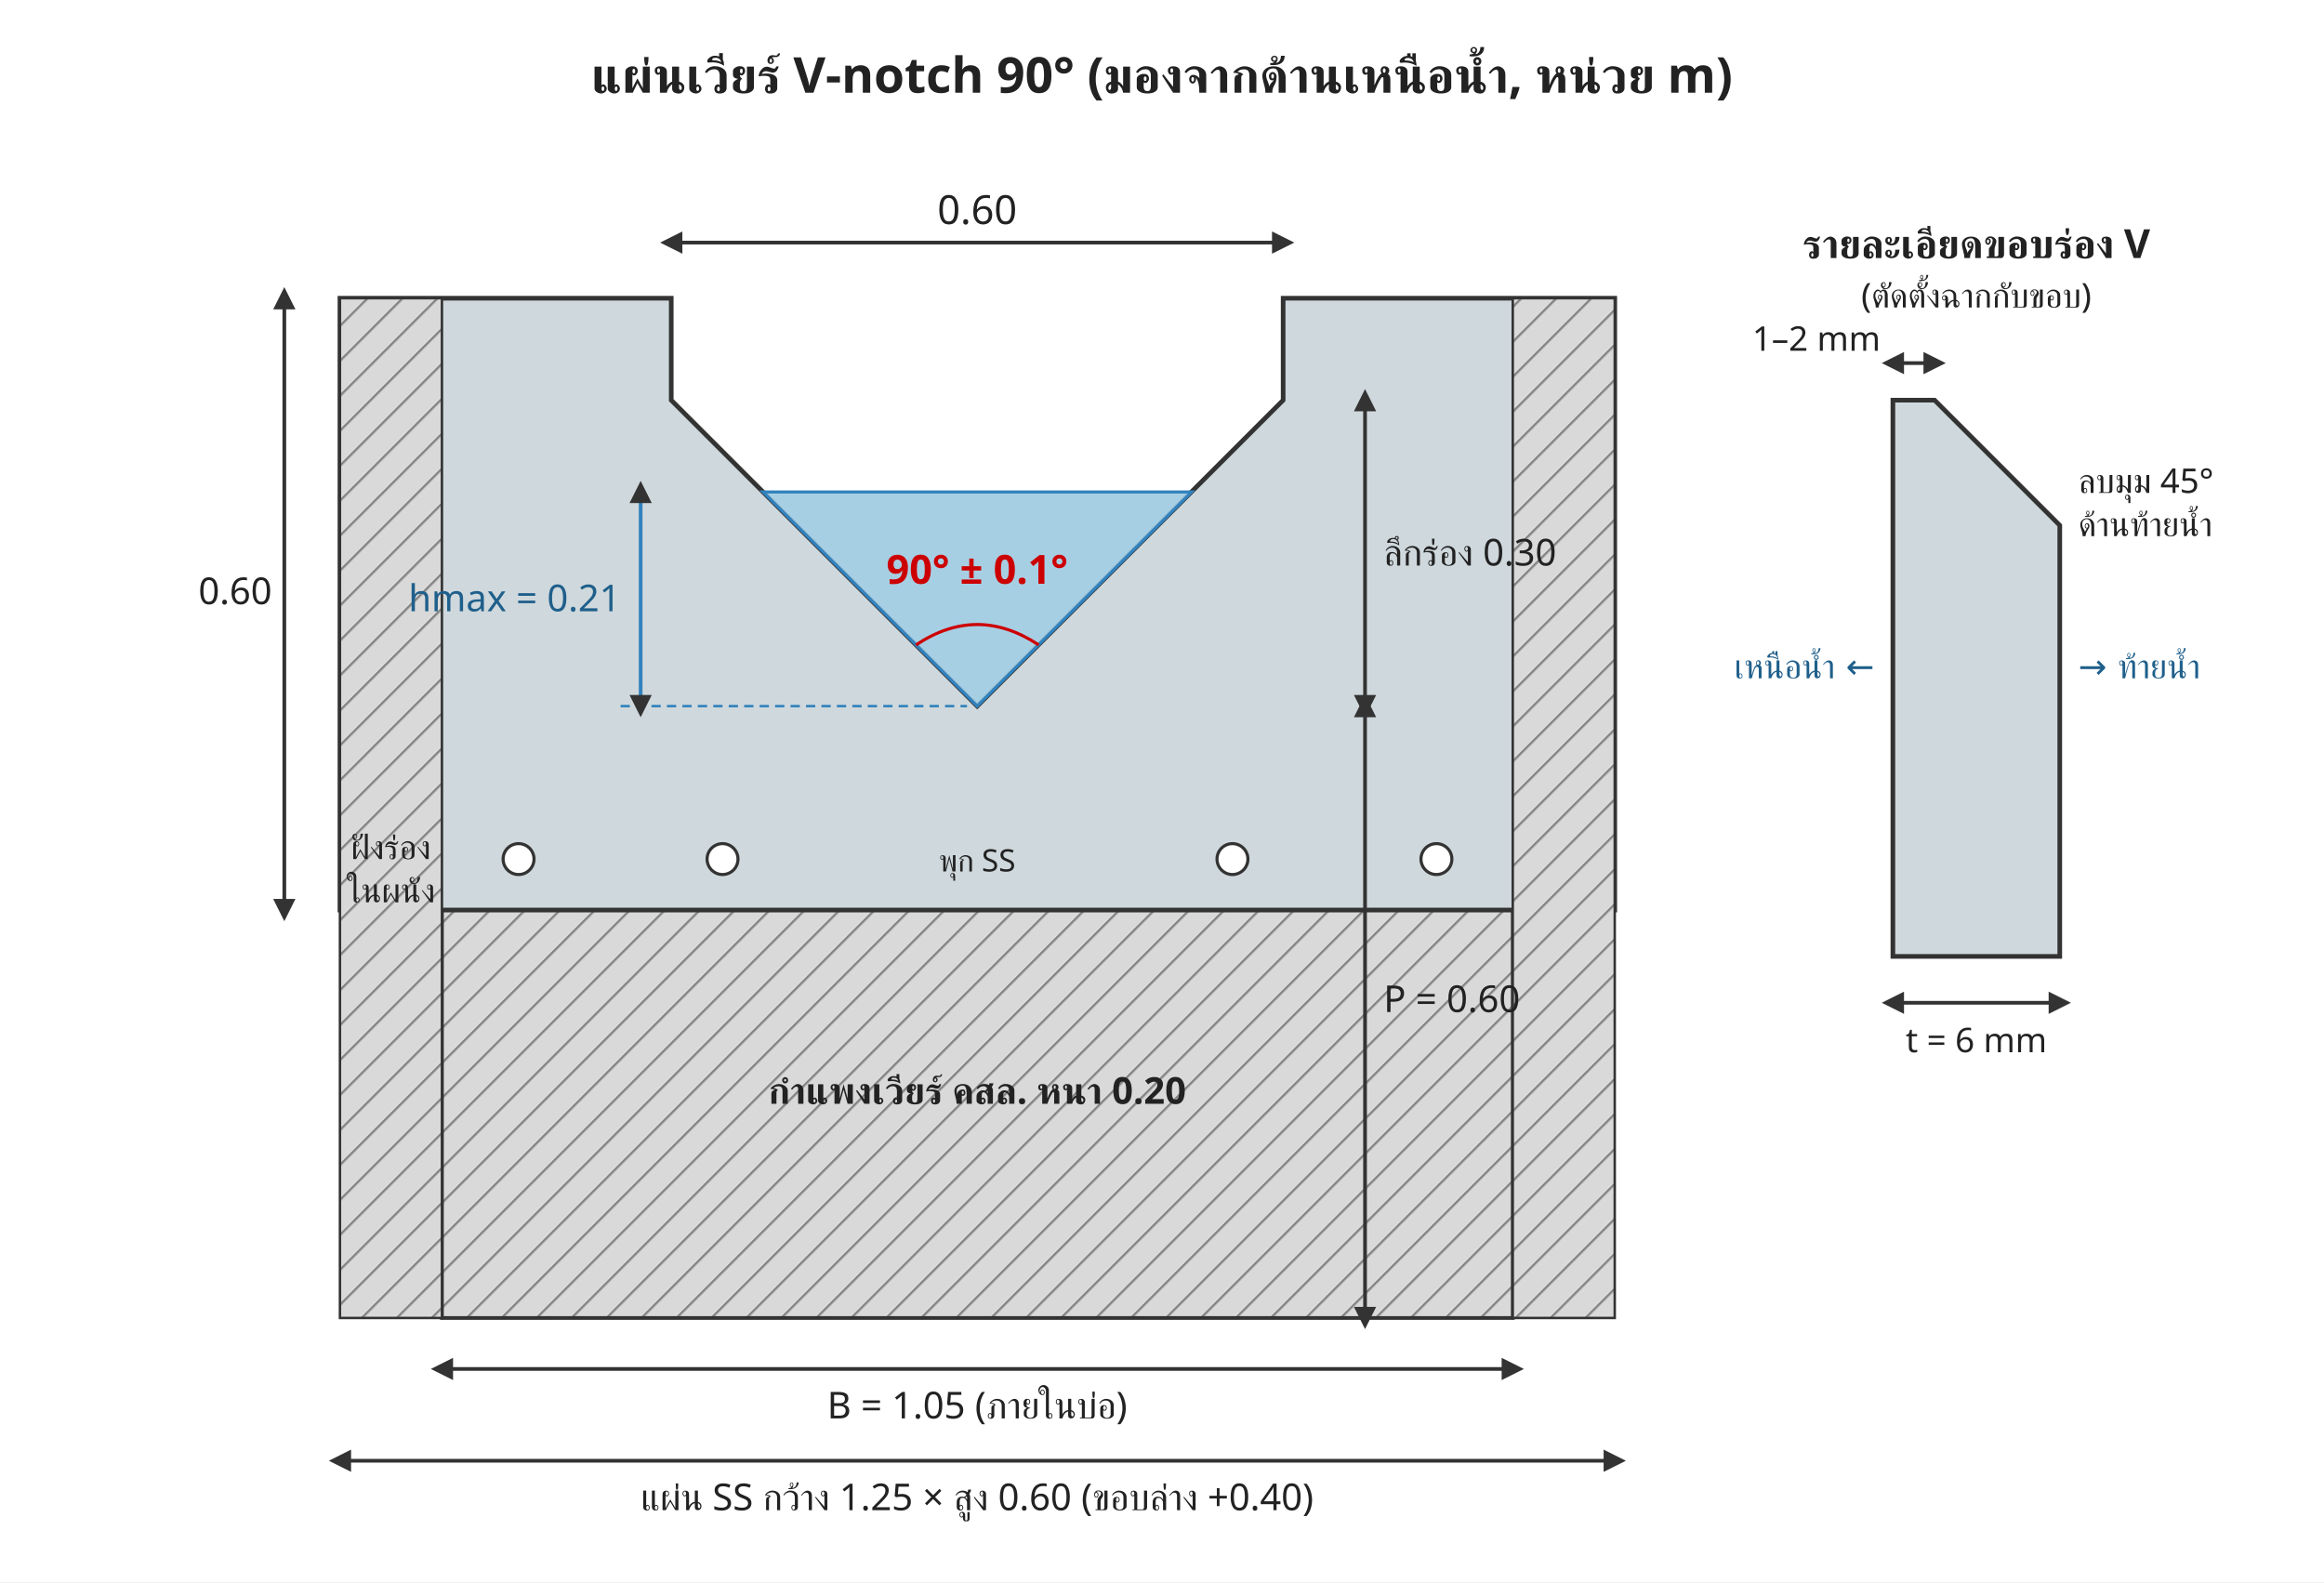
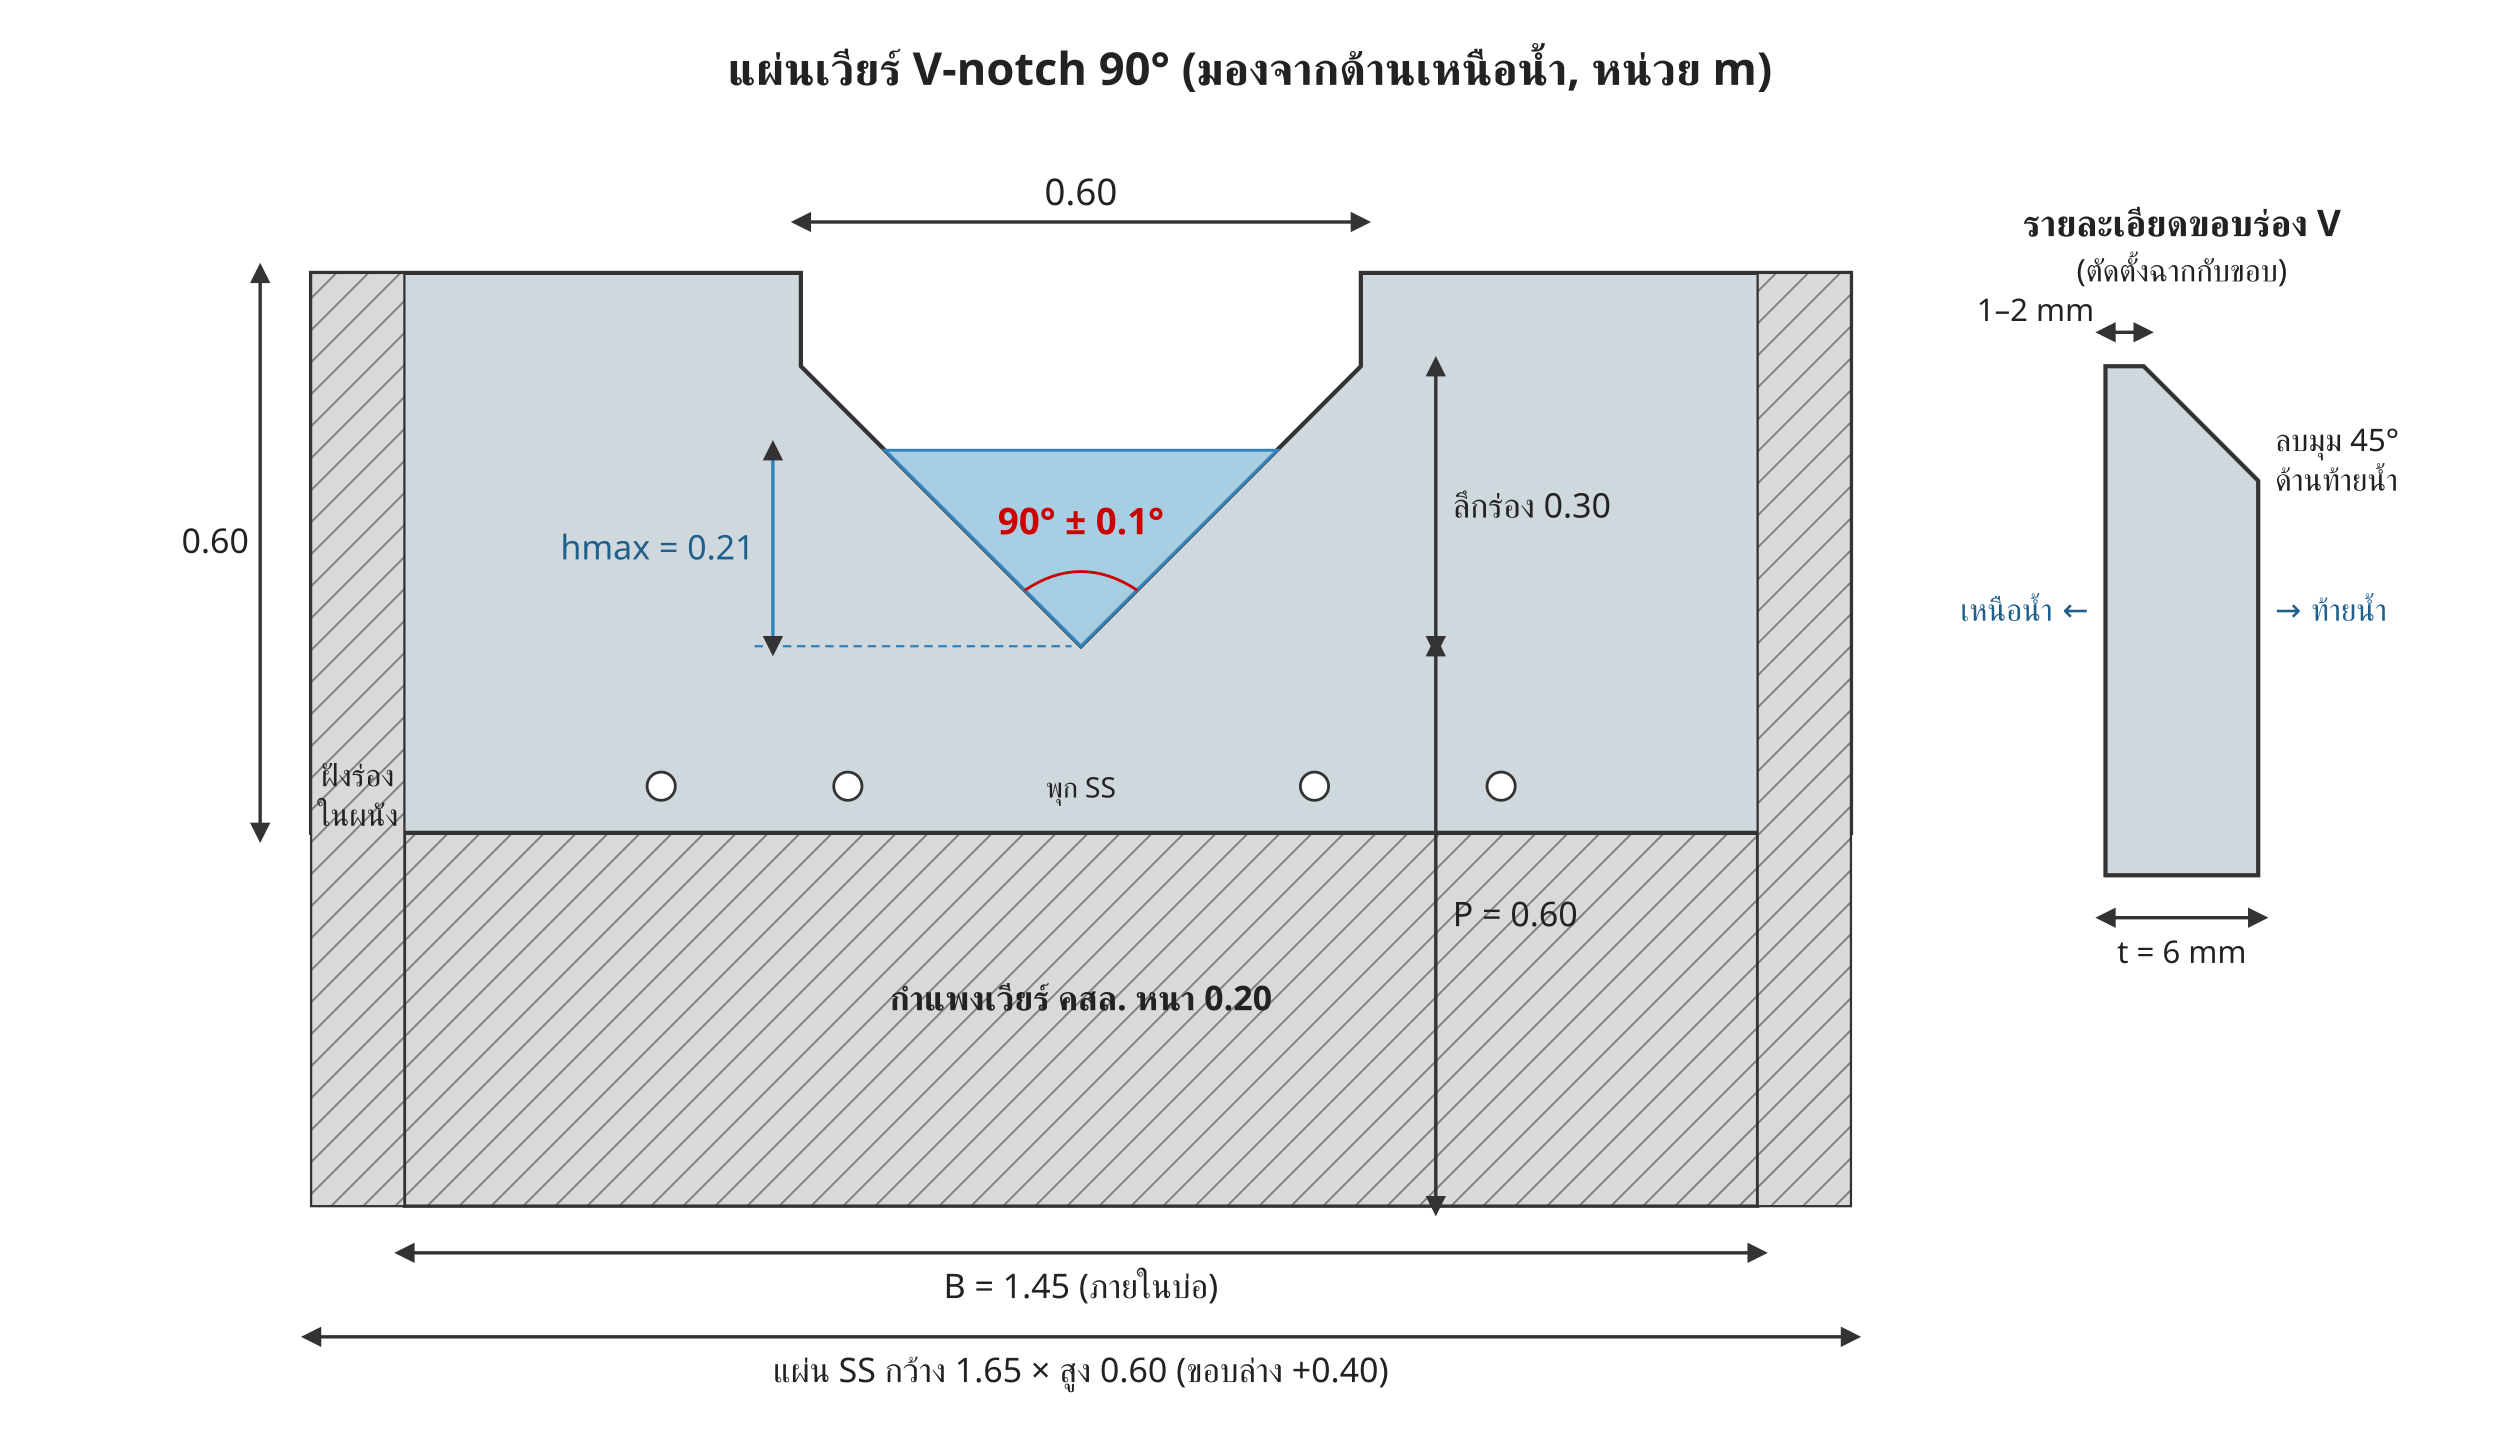
- <svg xmlns="http://www.w3.org/2000/svg" viewBox="0 0 752 512" width="752" height="512" font-family="Sarabun, Tahoma, sans-serif">
+ <svg xmlns="http://www.w3.org/2000/svg" viewBox="0 0 884 512" width="884" height="512" font-family="Sarabun, Tahoma, sans-serif">
  <defs>
    <pattern id="rc" width="8" height="8" patternUnits="userSpaceOnUse" patternTransform="rotate(45)">
      <rect width="8" height="8" fill="#d9d9d9" />
      <line x1="0" y1="0" x2="0" y2="8" stroke="#888" stroke-width="1.5" />
    </pattern>
    <marker id="a" viewBox="0 0 10 10" refX="5" refY="5" markerWidth="6" markerHeight="6" orient="auto-start-reverse">
      <path d="M0,0 L10,5 L0,10 z" fill="#333" />
    </marker>
  </defs>
-   <rect width="752" height="512" fill="white" />
-   <text x="376.0" y="30.0" font-size="16" text-anchor="middle" fill="#222" font-weight="bold">แผ่นเวียร์ V-notch 90° (มองจากด้านเหนือน้ำ, หน่วย m)</text>
-   <rect x="143.0" y="261.5" width="346.5" height="165.0" fill="url(#rc)" stroke="#333" stroke-width="1.2" />
-   <text x="316.2" y="357.2" font-size="12" text-anchor="middle" fill="#222" font-weight="bold">กำแพงเวียร์ คสล. หนา 0.20</text>
-   <polygon points="110.0,96.5 217.2,96.5 217.2,129.5 316.2,228.5 415.2,129.5 415.2,96.5 522.5,96.5 522.5,294.5 110.0,294.5" fill="#cfd8dc" stroke="#333" stroke-width="1.5" fill-opacity="1" />
-   <circle cx="167.8" cy="278.0" r="5" fill="white" stroke="#333" />
+   <rect width="884" height="512" fill="white" />
+   <text x="442.0" y="30.0" font-size="16" text-anchor="middle" fill="#222" font-weight="bold">แผ่นเวียร์ V-notch 90° (มองจากด้านเหนือน้ำ, หน่วย m)</text>
+   <rect x="143.0" y="261.5" width="478.5" height="165.0" fill="url(#rc)" stroke="#333" stroke-width="1.2" />
+   <text x="382.2" y="357.2" font-size="12" text-anchor="middle" fill="#222" font-weight="bold">กำแพงเวียร์ คสล. หนา 0.20</text>
+   <polygon points="110.0,96.5 283.2,96.5 283.2,129.5 382.2,228.5 481.2,129.5 481.2,96.5 654.5,96.5 654.5,294.5 110.0,294.5" fill="#cfd8dc" stroke="#333" stroke-width="1.5" fill-opacity="1" />
  <circle cx="233.8" cy="278.0" r="5" fill="white" stroke="#333" />
-   <circle cx="398.8" cy="278.0" r="5" fill="white" stroke="#333" />
+   <circle cx="299.8" cy="278.0" r="5" fill="white" stroke="#333" />
  <circle cx="464.8" cy="278.0" r="5" fill="white" stroke="#333" />
-   <text x="316.2" y="282.0" font-size="10" text-anchor="middle" fill="#222" font-weight="normal">พุก SS</text>
+   <circle cx="530.8" cy="278.0" r="5" fill="white" stroke="#333" />
+   <text x="382.2" y="282.0" font-size="10" text-anchor="middle" fill="#222" font-weight="normal">พุก SS</text>
  <rect x="110.0" y="96.5" width="33.0" height="330.0" fill="url(#rc)" stroke="#333" stroke-width="0.8" />
-   <rect x="489.5" y="96.5" width="33.0" height="330.0" fill="url(#rc)" stroke="#333" stroke-width="0.8" />
+   <rect x="621.5" y="96.5" width="33.0" height="330.0" fill="url(#rc)" stroke="#333" stroke-width="0.8" />
  <text x="126.5" y="278.0" font-size="11" text-anchor="middle" fill="#222" font-weight="normal">ฝังร่อง</text>
  <text x="126.5" y="292.0" font-size="11" text-anchor="middle" fill="#222" font-weight="normal">ในผนัง</text>
-   <polygon points="246.9,159.2 316.2,228.5 385.6,159.2" fill="#9ecae1" stroke="#3182bd" stroke-width="1" fill-opacity="0.9" />
-   <line x1="217.2" y1="78.5" x2="415.2" y2="78.5" stroke="#333" stroke-width="1.2" marker-start="url(#a)" marker-end="url(#a)" />
-   <text x="316.2" y="72.5" font-size="13" text-anchor="middle" fill="#222" font-weight="normal">0.60</text>
-   <line x1="441.7" y1="129.5" x2="441.7" y2="228.5" stroke="#333" stroke-width="1.2" marker-start="url(#a)" marker-end="url(#a)" />
-   <text x="447.7" y="183.0" font-size="12" text-anchor="start" fill="#222" font-weight="normal">ลึกร่อง 0.30</text>
-   <line x1="441.7" y1="228.5" x2="441.7" y2="426.5" stroke="#333" stroke-width="1.2" marker-start="url(#a)" marker-end="url(#a)" />
+   <polygon points="312.9,159.2 382.2,228.5 451.6,159.2" fill="#9ecae1" stroke="#3182bd" stroke-width="1" fill-opacity="0.9" />
+   <line x1="283.2" y1="78.5" x2="481.2" y2="78.5" stroke="#333" stroke-width="1.2" marker-start="url(#a)" marker-end="url(#a)" />
+   <text x="382.2" y="72.5" font-size="13" text-anchor="middle" fill="#222" font-weight="normal">0.60</text>
+   <line x1="507.7" y1="129.5" x2="507.7" y2="228.5" stroke="#333" stroke-width="1.2" marker-start="url(#a)" marker-end="url(#a)" />
+   <text x="513.7" y="183.0" font-size="12" text-anchor="start" fill="#222" font-weight="normal">ลึกร่อง 0.30</text>
+   <line x1="507.7" y1="228.5" x2="507.7" y2="426.5" stroke="#333" stroke-width="1.2" marker-start="url(#a)" marker-end="url(#a)" />
  <line x1="92.0" y1="96.5" x2="92.0" y2="294.5" stroke="#333" stroke-width="1.2" marker-start="url(#a)" marker-end="url(#a)" />
  <text x="88.0" y="195.5" font-size="12" text-anchor="end" fill="#222" font-weight="normal">0.60</text>
-   <text x="447.7" y="327.5" font-size="12" text-anchor="start" fill="#222" font-weight="normal">P = 0.60</text>
-   <line x1="200.8" y1="228.5" x2="312.9" y2="228.5" stroke="#3182bd" stroke-width="0.8" stroke-dasharray="3 2" />
-   <line x1="207.3" y1="159.2" x2="207.3" y2="228.5" stroke="#3182bd" stroke-width="1.2" marker-start="url(#a)" marker-end="url(#a)" />
-   <text x="200.8" y="197.8" font-size="12" text-anchor="end" fill="#1f5f8b" font-weight="normal">hmax = 0.21</text>
-   <path d="M296.4,208.7 Q316.2,195.5 336.1,208.7" fill="none" stroke="#c00" />
-   <text x="316.2" y="188.9" font-size="13" text-anchor="middle" fill="#c00" font-weight="bold">90° ± 0.1°</text>
-   <line x1="143.0" y1="443.0" x2="489.5" y2="443.0" stroke="#333" stroke-width="1.2" marker-start="url(#a)" marker-end="url(#a)" />
-   <text x="316.2" y="459.0" font-size="12" text-anchor="middle" fill="#222" font-weight="normal">B = 1.05 (ภายในบ่อ)</text>
-   <line x1="110.0" y1="472.7" x2="522.5" y2="472.7" stroke="#333" stroke-width="1.2" marker-start="url(#a)" marker-end="url(#a)" />
-   <text x="316.2" y="488.7" font-size="12" text-anchor="middle" fill="#222" font-weight="normal">แผ่น SS กว้าง 1.25 × สูง 0.60 (ขอบล่าง +0.40)</text>
-   <polygon points="612.5,129.5 626.0,129.5 666.5,170.0 666.5,309.5 612.5,309.5" fill="#cfd8dc" stroke="#333" stroke-width="1.5" fill-opacity="1" />
-   <text x="639.5" y="83.5" font-size="13" text-anchor="middle" fill="#222" font-weight="bold">รายละเอียดขอบร่อง V</text>
-   <text x="639.5" y="99.5" font-size="11" text-anchor="middle" fill="#222" font-weight="normal">(ตัดตั้งฉากกับขอบ)</text>
-   <line x1="612.5" y1="117.5" x2="626.0" y2="117.5" stroke="#333" stroke-width="1.2" marker-start="url(#a)" marker-end="url(#a)" />
-   <text x="608.5" y="113.5" font-size="11" text-anchor="end" fill="#222" font-weight="normal">1–2 mm</text>
-   <line x1="612.5" y1="324.5" x2="666.5" y2="324.5" stroke="#333" stroke-width="1.2" marker-start="url(#a)" marker-end="url(#a)" />
-   <text x="639.5" y="340.5" font-size="11" text-anchor="middle" fill="#222" font-weight="normal">t = 6 mm</text>
-   <text x="606.5" y="219.5" font-size="11" text-anchor="end" fill="#1f5f8b" font-weight="normal">เหนือน้ำ ←</text>
-   <text x="672.5" y="219.5" font-size="11" text-anchor="start" fill="#1f5f8b" font-weight="normal">→ ท้ายน้ำ</text>
-   <text x="672.5" y="159.5" font-size="11" text-anchor="start" fill="#222" font-weight="normal">ลบมุม 45°</text>
-   <text x="672.5" y="173.5" font-size="11" text-anchor="start" fill="#222" font-weight="normal">ด้านท้ายน้ำ</text>
+   <text x="513.7" y="327.5" font-size="12" text-anchor="start" fill="#222" font-weight="normal">P = 0.60</text>
+   <line x1="266.8" y1="228.5" x2="378.9" y2="228.5" stroke="#3182bd" stroke-width="0.8" stroke-dasharray="3 2" />
+   <line x1="273.3" y1="159.2" x2="273.3" y2="228.5" stroke="#3182bd" stroke-width="1.2" marker-start="url(#a)" marker-end="url(#a)" />
+   <text x="266.8" y="197.8" font-size="12" text-anchor="end" fill="#1f5f8b" font-weight="normal">hmax = 0.21</text>
+   <path d="M362.4,208.7 Q382.2,195.5 402.1,208.7" fill="none" stroke="#c00" />
+   <text x="382.2" y="188.9" font-size="13" text-anchor="middle" fill="#c00" font-weight="bold">90° ± 0.1°</text>
+   <line x1="143.0" y1="443.0" x2="621.5" y2="443.0" stroke="#333" stroke-width="1.2" marker-start="url(#a)" marker-end="url(#a)" />
+   <text x="382.2" y="459.0" font-size="12" text-anchor="middle" fill="#222" font-weight="normal">B = 1.45 (ภายในบ่อ)</text>
+   <line x1="110.0" y1="472.7" x2="654.5" y2="472.7" stroke="#333" stroke-width="1.2" marker-start="url(#a)" marker-end="url(#a)" />
+   <text x="382.2" y="488.7" font-size="12" text-anchor="middle" fill="#222" font-weight="normal">แผ่น SS กว้าง 1.65 × สูง 0.60 (ขอบล่าง +0.40)</text>
+   <polygon points="744.5,129.5 758.0,129.5 798.5,170.0 798.5,309.5 744.5,309.5" fill="#cfd8dc" stroke="#333" stroke-width="1.5" fill-opacity="1" />
+   <text x="771.5" y="83.5" font-size="13" text-anchor="middle" fill="#222" font-weight="bold">รายละเอียดขอบร่อง V</text>
+   <text x="771.5" y="99.5" font-size="11" text-anchor="middle" fill="#222" font-weight="normal">(ตัดตั้งฉากกับขอบ)</text>
+   <line x1="744.5" y1="117.5" x2="758.0" y2="117.5" stroke="#333" stroke-width="1.2" marker-start="url(#a)" marker-end="url(#a)" />
+   <text x="740.5" y="113.5" font-size="11" text-anchor="end" fill="#222" font-weight="normal">1–2 mm</text>
+   <line x1="744.5" y1="324.5" x2="798.5" y2="324.5" stroke="#333" stroke-width="1.2" marker-start="url(#a)" marker-end="url(#a)" />
+   <text x="771.5" y="340.5" font-size="11" text-anchor="middle" fill="#222" font-weight="normal">t = 6 mm</text>
+   <text x="738.5" y="219.5" font-size="11" text-anchor="end" fill="#1f5f8b" font-weight="normal">เหนือน้ำ ←</text>
+   <text x="804.5" y="219.5" font-size="11" text-anchor="start" fill="#1f5f8b" font-weight="normal">→ ท้ายน้ำ</text>
+   <text x="804.5" y="159.5" font-size="11" text-anchor="start" fill="#222" font-weight="normal">ลบมุม 45°</text>
+   <text x="804.5" y="173.5" font-size="11" text-anchor="start" fill="#222" font-weight="normal">ด้านท้ายน้ำ</text>
</svg>
